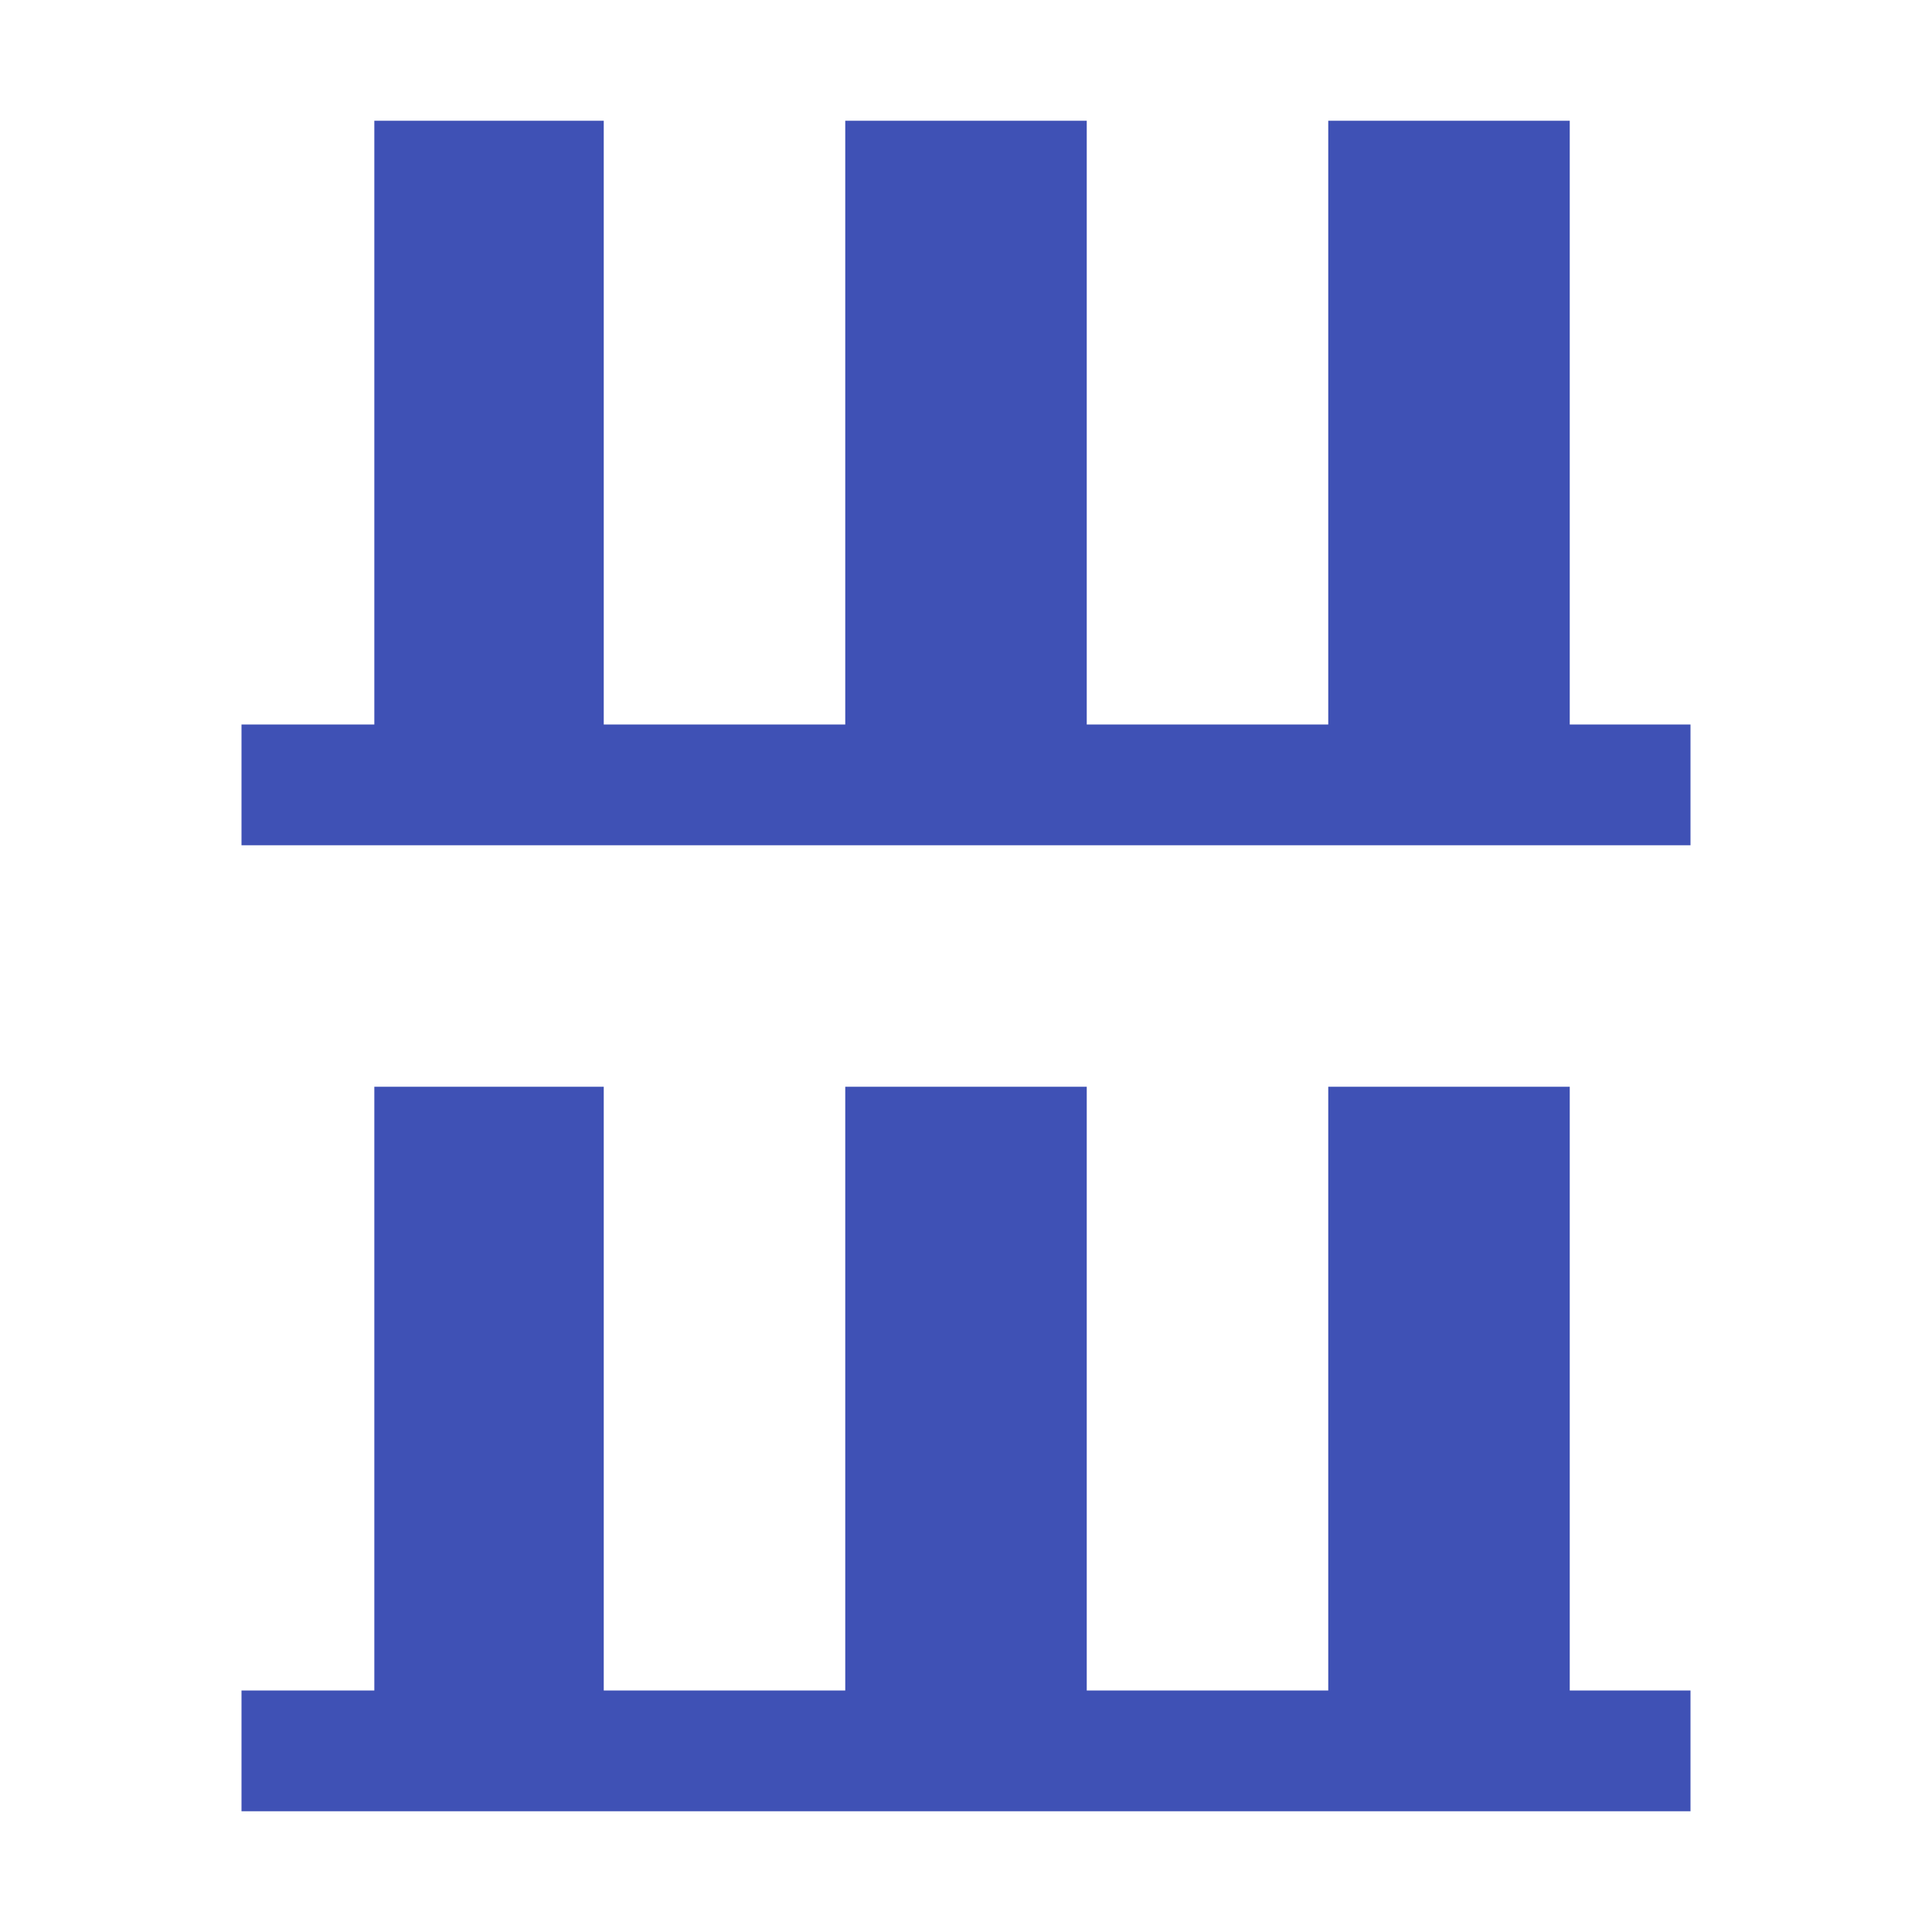
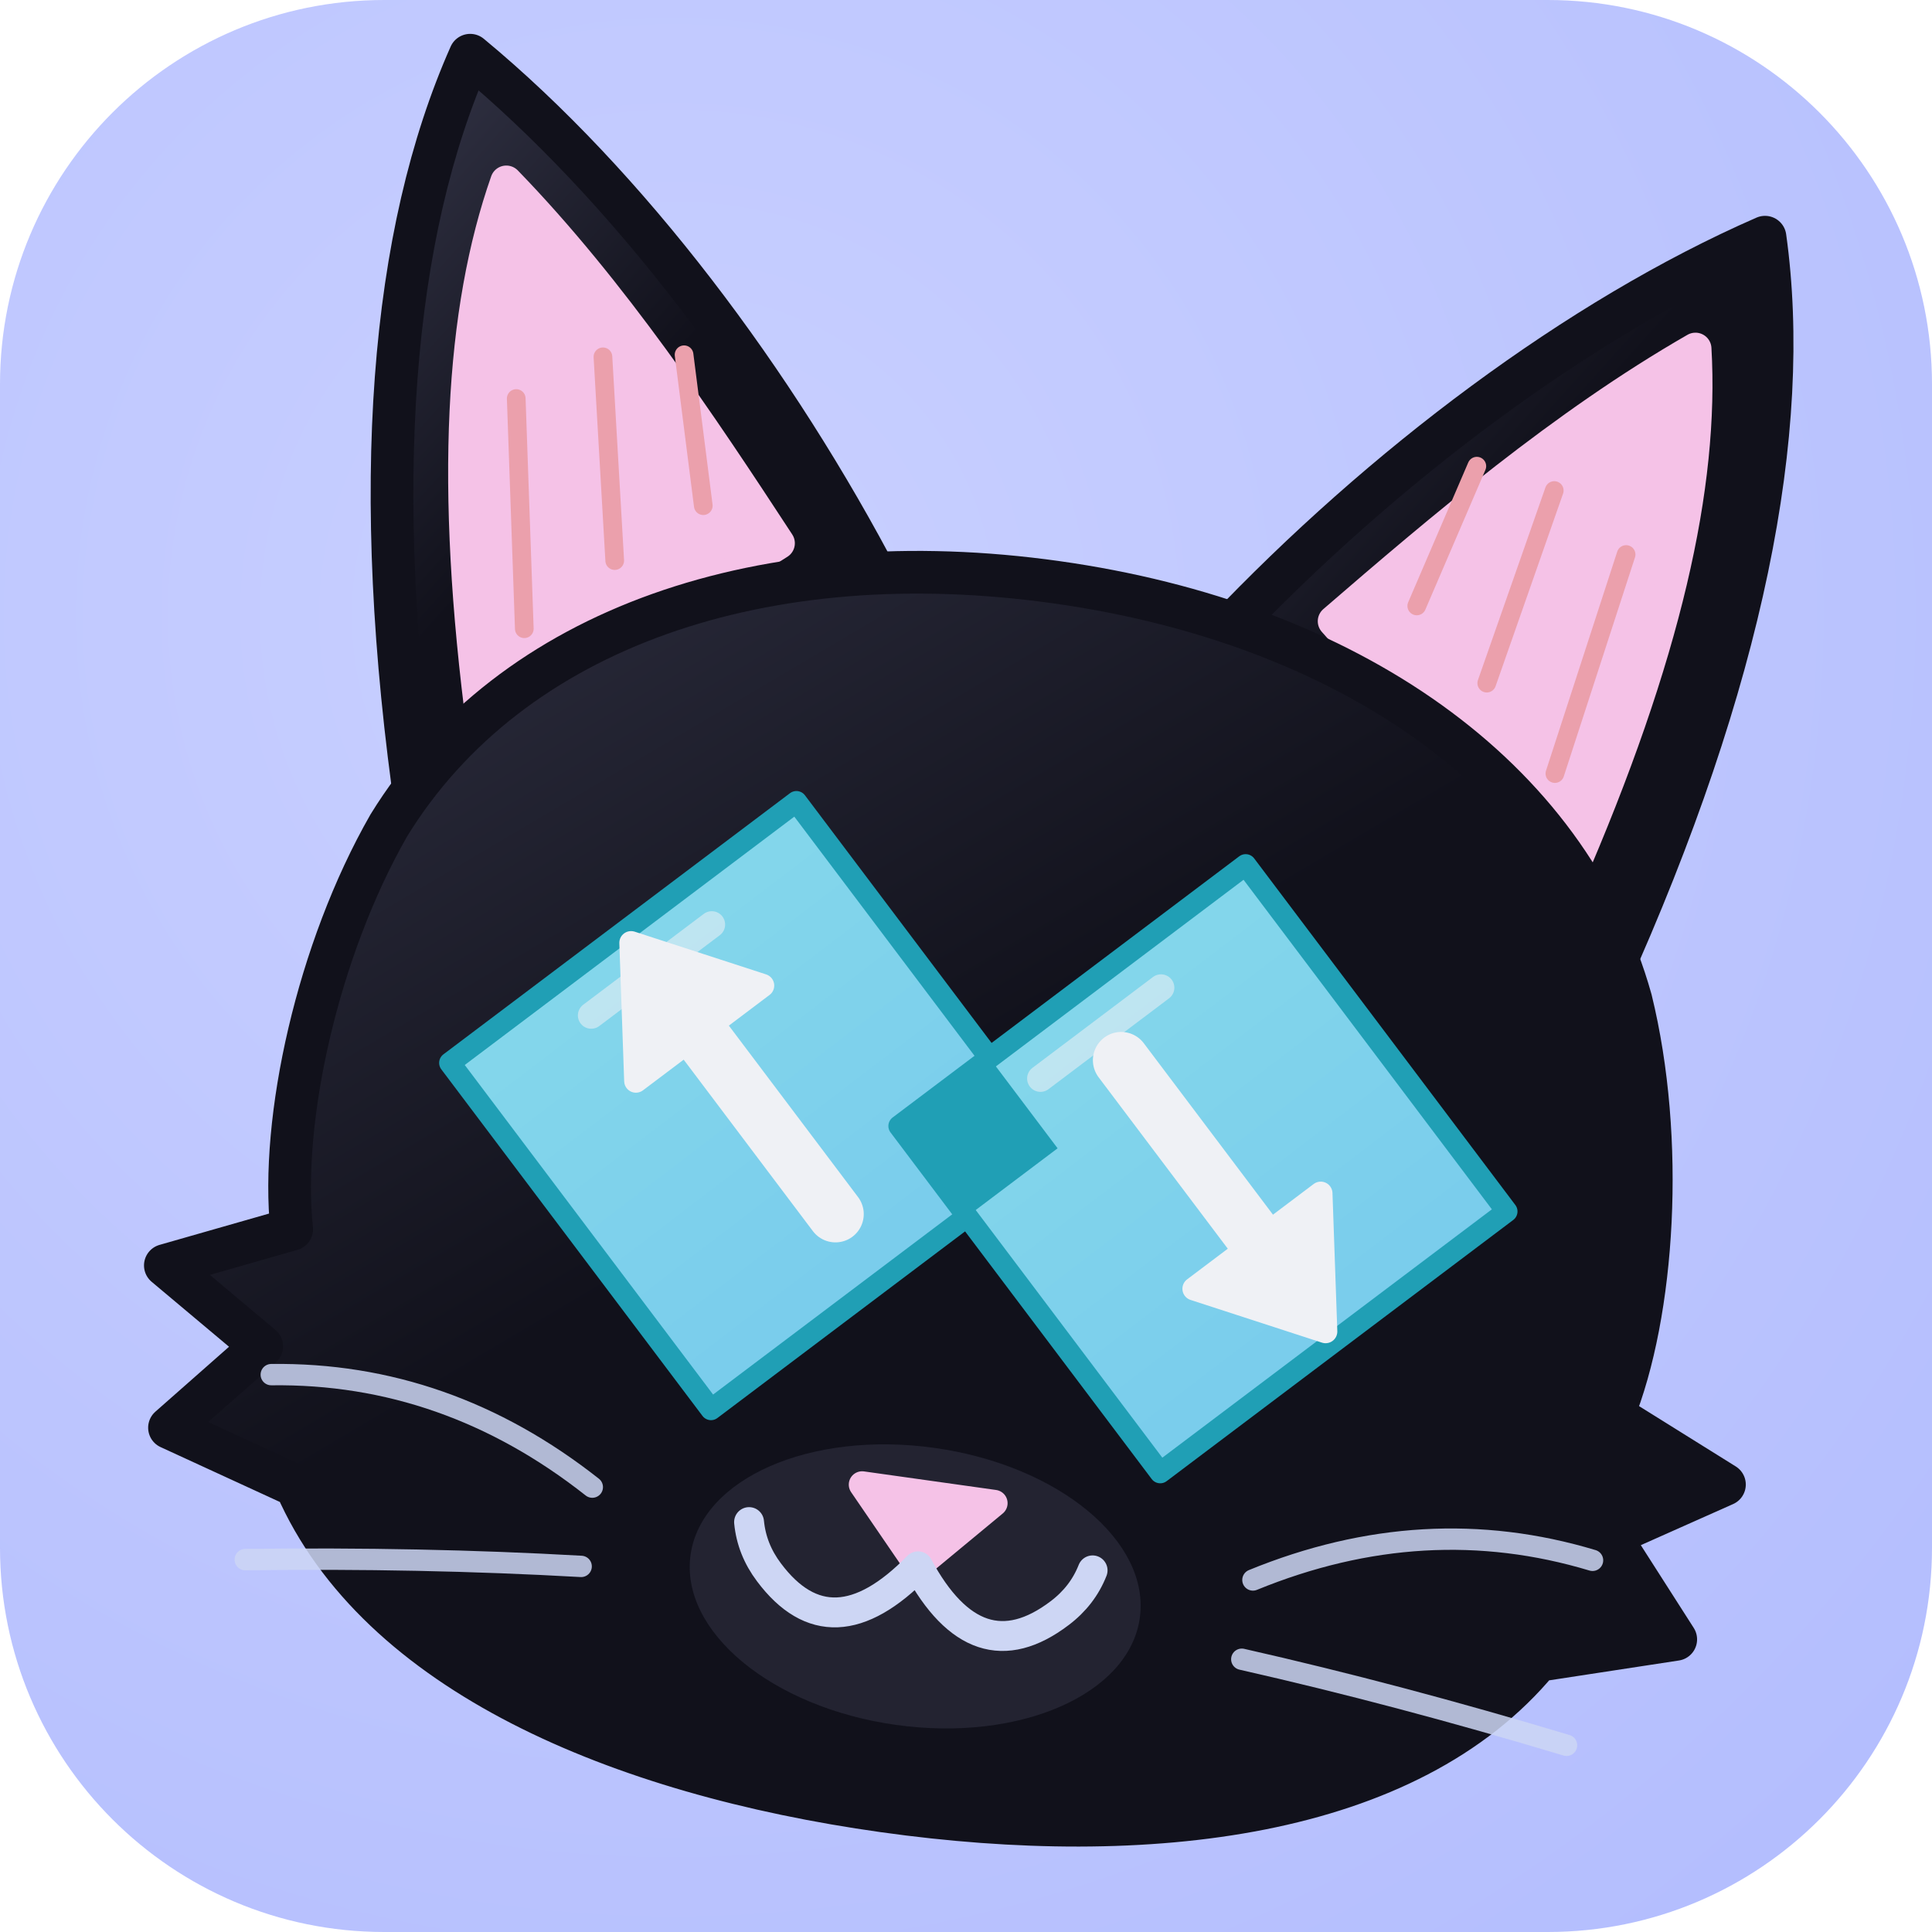
- <svg xmlns="http://www.w3.org/2000/svg" viewBox="0 0 24 24">
-   <path fill="#3f51b5" d="M19.5 9V1.5h-3V9h-3V1.5h-3V9h-3V1.5H4.65V9H3v1.5h18V9zm0 4.5h-3V21h-3v-7.5h-3V21h-3v-7.5H4.65V21H3v1.5h18V21h-1.5z" />
+ <svg xmlns="http://www.w3.org/2000/svg" viewBox="10 -16 362 362" width="64" height="64">
+   <defs>
+     <radialGradient id="bg" cx="0.35" cy="0.32" r="0.85">
+       <stop offset="0" stop-color="#c9d0ff" />
+       <stop offset="1" stop-color="#b4befe" />
+     </radialGradient>
+     <linearGradient id="lens" x1="0" y1="0" x2="1" y2="1">
+       <stop offset="0" stop-color="#89dceb" />
+       <stop offset="1" stop-color="#74c7ec" />
+     </linearGradient>
+     <linearGradient id="fur" x1="0" y1="0" x2="1" y2="1">
+       <stop offset="0" stop-color="#313244" />
+       <stop offset="0.45" stop-color="#11111b" />
+     </linearGradient>
+   </defs>
+   <rect x="10" y="-16" width="362" height="362" rx="72" fill="url(#bg)" />
+   <g transform="rotate(8 178 306)">
+     <path d="M65.5 151.0 C48.0 91.0 45.5 43.5 55.5 8.5 C88.0 28.5 120.5 61.0 145.5 96.0 Z" fill="url(#fur)" stroke="#11111b" stroke-width="8" stroke-linejoin="round" />
+     <path d="M290.5 151.0 C308.0 91.0 310.5 43.5 300.5 8.5 C268.0 28.5 235.5 61.0 210.5 96.0 Z" fill="url(#fur)" stroke="#11111b" stroke-width="8" stroke-linejoin="round" />
+     <path d="M75.5 133.5 C63.0 88.5 60.5 56.0 65.5 31.0 C88.0 48.5 108.0 71.0 125.5 91.0 Z" fill="#f5c2e7" stroke="#f5c2e7" stroke-width="6" stroke-linejoin="round" />
+     <path d="M280.5 133.5 C293.0 88.5 295.5 56.0 290.5 31.0 C268.0 48.5 248.0 71.0 230.5 91.0 Z" fill="#f5c2e7" stroke="#f5c2e7" stroke-width="6" stroke-linejoin="round" />
+     <path d="M80.5 113.5 L73.0 71.0 M95.5 98.5 L88.0 61.0 M110.5 86.0 L103.0 58.5" stroke="#eba0ac" stroke-width="3.5" stroke-linecap="round" />
+     <path d="M275.5 113.5 L283.0 71.0 M260.5 98.5 L268.0 61.0 M245.5 86.0 L253.0 58.5" stroke="#eba0ac" stroke-width="3.5" stroke-linecap="round" />
+     <path d="M178.0 91.0 C233.0 91.0 278.0 113.5 295.5 153.5 C305.5 178.5 308.0 211.0 303.0 231.0 L325.5 241.0 L305.5 253.5 L320.5 271.0 L295.5 278.5 C275.5 311.0 228.0 323.5 178.0 323.5 C128.0 323.5 80.5 311.0 60.5 278.5 L35.5 271.0 L50.5 253.5 L30.5 241.0 L53.0 231.0 C48.0 211.0 50.5 178.5 60.5 153.5 C78.0 113.5 123.0 91.0 178.0 91.0 Z" fill="url(#fur)" stroke="#11111b" stroke-width="8" stroke-linejoin="round" />
+     <ellipse cx="178.0" cy="281.0" rx="42.5" ry="26.2" fill="#313244" opacity="0.55" />
+     <path d="M135.5 138.5 L193.0 196.0 L135.5 253.5 L78.0 196.0 Z" fill="url(#lens)" stroke="#209fb5" stroke-width="4" stroke-linejoin="round" />
+     <path d="M220.5 138.5 L278.0 196.0 L220.5 253.5 L163.0 196.0 Z" fill="url(#lens)" stroke="#209fb5" stroke-width="4" stroke-linejoin="round" />
+     <path d="M178.0 181.0 L193.0 196.0 L178.0 211.0 L163.0 196.0 Z" fill="#209fb5" />
+     <path d="M103.0 183.5 L123.0 163.5" stroke="#eff1f5" stroke-width="5" stroke-linecap="round" opacity="0.55" />
+     <path d="M188.0 183.5 L208.0 163.5" stroke="#eff1f5" stroke-width="5" stroke-linecap="round" opacity="0.55" />
+     <path d="M153.5 214.0 L123.5 184.0" fill="#eff1f5" stroke="#eff1f5" stroke-linecap="round" stroke-linejoin="round" stroke-width="10.6" />
+     <path d="M108.5 169.0 L134.0 173.5 L113.0 194.5 Z" fill="#eff1f5" stroke="#eff1f5" stroke-linecap="round" stroke-linejoin="round" stroke-width="4.4" />
+     <path d="M202.5 178.0 L232.5 208.0" fill="#eff1f5" stroke="#eff1f5" stroke-linecap="round" stroke-linejoin="round" stroke-width="10.6" />
+     <path d="M247.5 223.0 L243.0 197.5 L222.0 218.5 Z" fill="#eff1f5" stroke="#eff1f5" stroke-linecap="round" stroke-linejoin="round" stroke-width="4.4" />
+     <path d="M165.5 263.5 L190.5 263.5 L178.0 277.2 Z" fill="#f5c2e7" stroke="#f5c2e7" stroke-width="5" stroke-linejoin="round" />
+     <path d="M178.0 277.2 q-13.8 18.8 -27.5 5.0 q-3.8 -3.8 -5.0 -8.8 M178.0 277.2 q13.8 18.8 27.5 5.0 q3.8 -3.8 5.0 -8.8" stroke="#cdd6f4" stroke-width="5.6" fill="none" stroke-linecap="round" stroke-linejoin="round" />
+     <path d="M115.5 271.0 q-30.0 -17.5 -62.5 -12.5" stroke="#cdd6f4" stroke-width="4" fill="none" stroke-linecap="round" opacity="0.85" />
+     <path d="M115.5 286.0 q-30.0 2.5 -62.5 7.5" stroke="#cdd6f4" stroke-width="4" fill="none" stroke-linecap="round" opacity="0.85" />
+     <path d="M240.5 271.0 q30.0 -17.5 62.5 -12.5" stroke="#cdd6f4" stroke-width="4" fill="none" stroke-linecap="round" opacity="0.85" />
+     <path d="M240.5 286.0 q30.0 2.5 62.5 7.5" stroke="#cdd6f4" stroke-width="4" fill="none" stroke-linecap="round" opacity="0.85" />
+   </g>
</svg>
